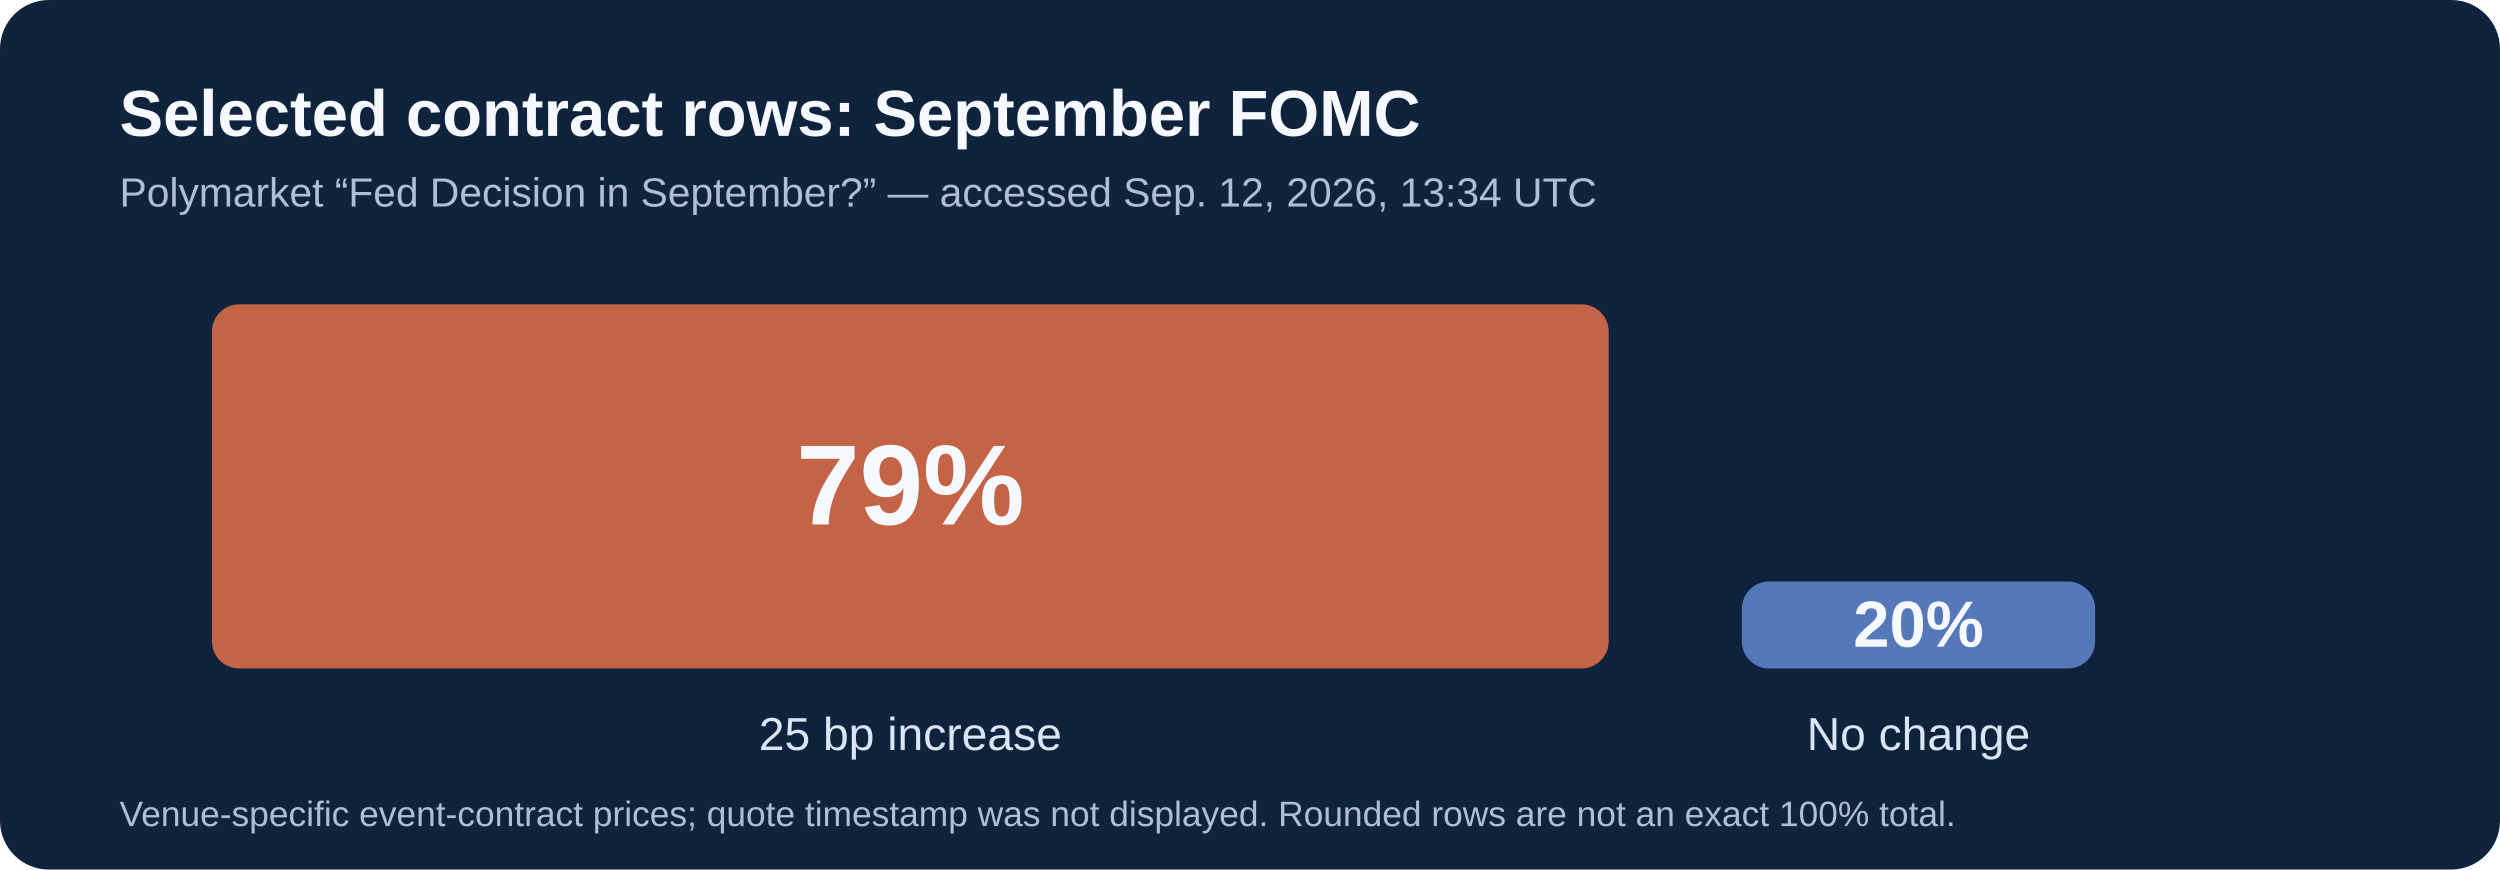
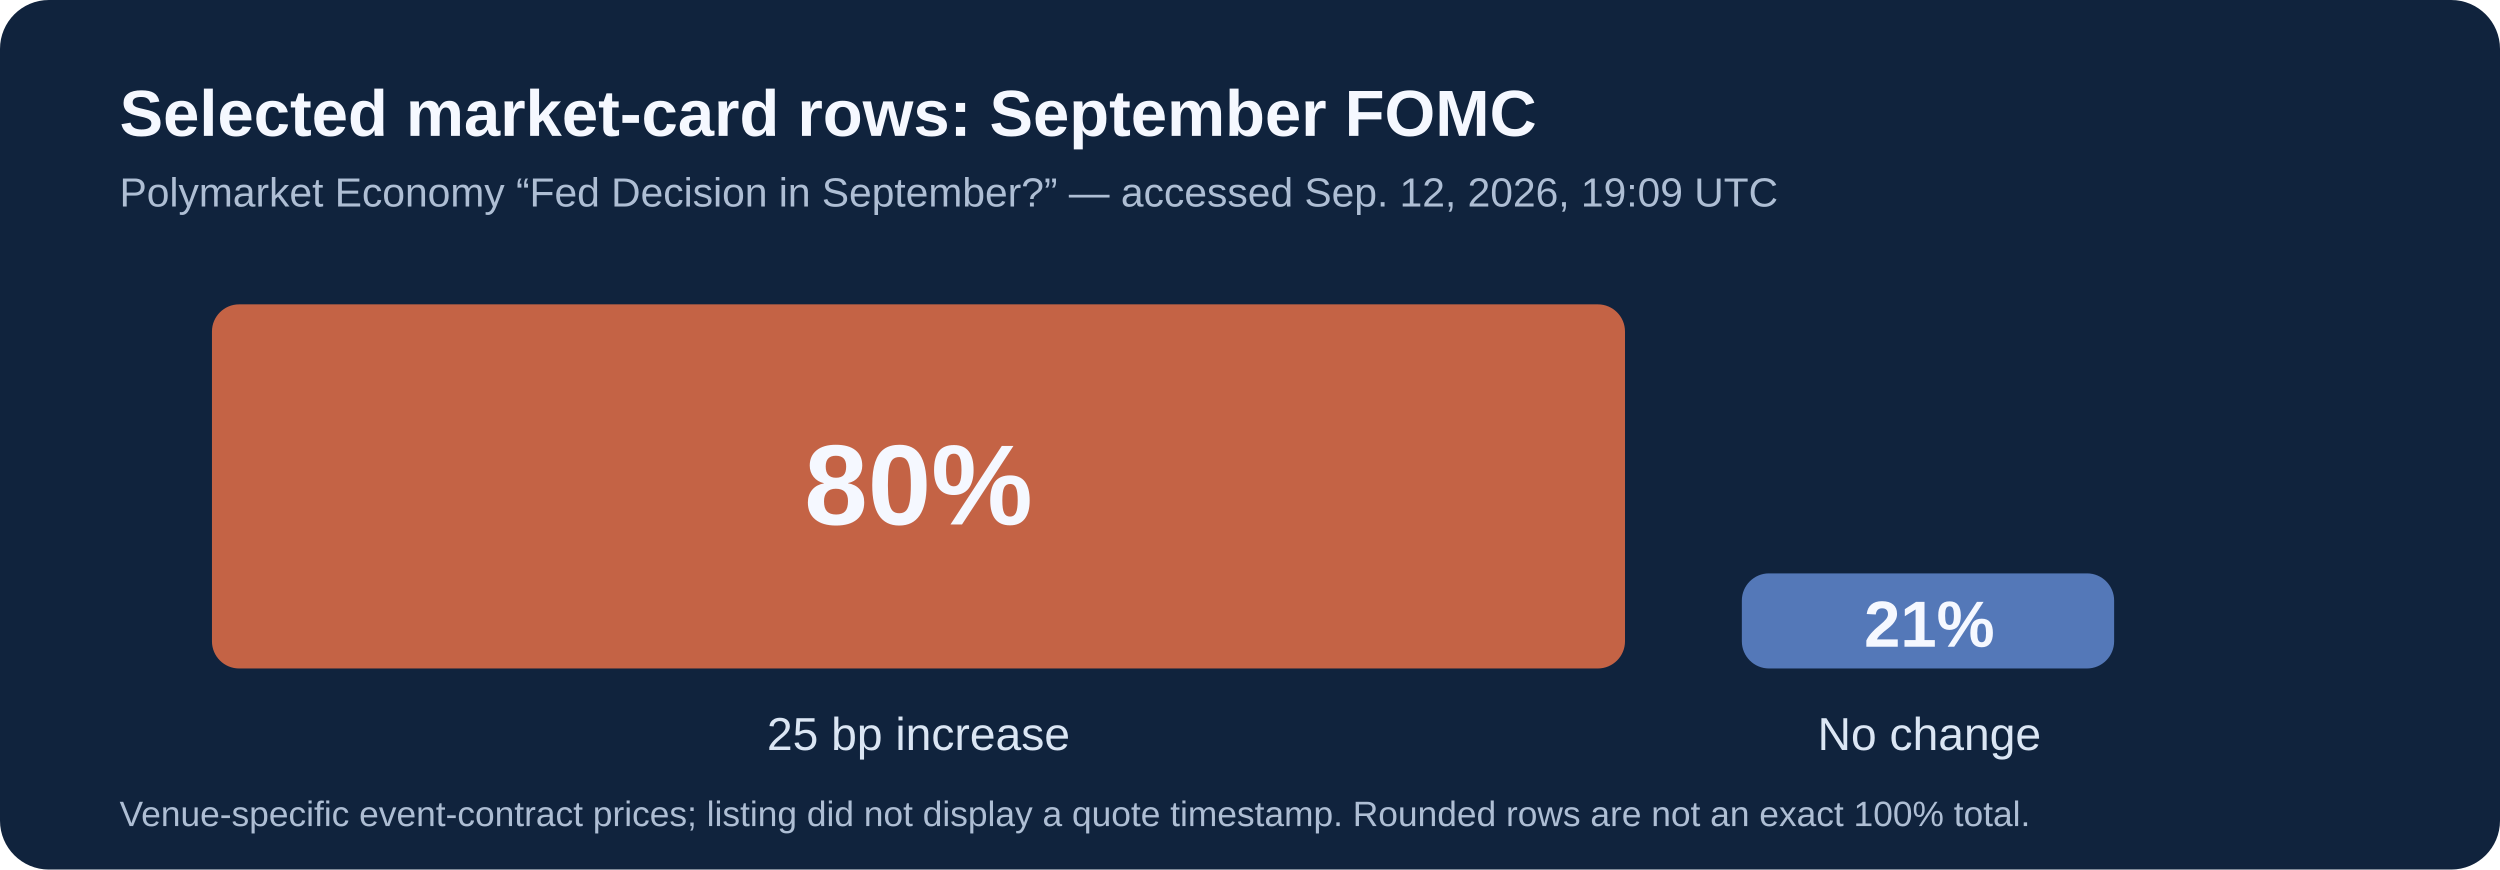
<svg xmlns="http://www.w3.org/2000/svg" width="920" height="320" viewBox="0 0 920 320" role="img" aria-labelledby="title desc">
  <rect width="920" height="320" fill="#10233d" rx="18" />
-   <text x="44" y="50" fill="#f5f8ff" font-family="Arial, sans-serif" font-size="24" font-weight="700">Selected contract rows: September FOMC</text>
-   <text x="44" y="76" fill="#aebed4" font-family="Arial, sans-serif" font-size="15">Polymarket “Fed Decision in September?” — accessed Sep. 12, 2026, 13:34 UTC</text>
-   <rect x="78" y="112" width="514" height="134" fill="#c46345" rx="10" />
-   <rect x="641" y="214" width="130" height="32" fill="#5478b8" rx="10" />
-   <text x="335" y="193" text-anchor="middle" fill="#f5f8ff" font-family="Arial, sans-serif" font-size="42" font-weight="700">79%</text>
-   <text x="706" y="238" text-anchor="middle" fill="#f5f8ff" font-family="Arial, sans-serif" font-size="24" font-weight="700">20%</text>
-   <text x="335" y="276" text-anchor="middle" fill="#dbe6f4" font-family="Arial, sans-serif" font-size="17">25 bp increase</text>
-   <text x="706" y="276" text-anchor="middle" fill="#dbe6f4" font-family="Arial, sans-serif" font-size="17">No change</text>
-   <text x="44" y="304" fill="#aebed4" font-family="Arial, sans-serif" font-size="13">Venue-specific event-contract prices; quote timestamp was not displayed. Rounded rows are not an exact 100% total.</text>
+   <text x="44" y="50" fill="#f5f8ff" font-family="Arial, sans-serif" font-size="24" font-weight="700">Selected market-card rows: September FOMC</text>
+   <text x="44" y="76" fill="#aebed4" font-family="Arial, sans-serif" font-size="15">Polymarket Economy “Fed Decision in September?” — accessed Sep. 12, 2026, 19:09 UTC</text>
+   <rect x="78" y="112" width="520" height="134" fill="#c46345" rx="10" />
+   <rect x="641" y="211" width="137" height="35" fill="#5478b8" rx="10" />
+   <text x="338" y="193" text-anchor="middle" fill="#f5f8ff" font-family="Arial, sans-serif" font-size="42" font-weight="700">80%</text>
+   <text x="710" y="238" text-anchor="middle" fill="#f5f8ff" font-family="Arial, sans-serif" font-size="24" font-weight="700">21%</text>
+   <text x="338" y="276" text-anchor="middle" fill="#dbe6f4" font-family="Arial, sans-serif" font-size="17">25 bp increase</text>
+   <text x="710" y="276" text-anchor="middle" fill="#dbe6f4" font-family="Arial, sans-serif" font-size="17">No change</text>
+   <text x="44" y="304" fill="#aebed4" font-family="Arial, sans-serif" font-size="13">Venue-specific event-contract prices; listing did not display a quote timestamp. Rounded rows are not an exact 100% total.</text>
</svg>
